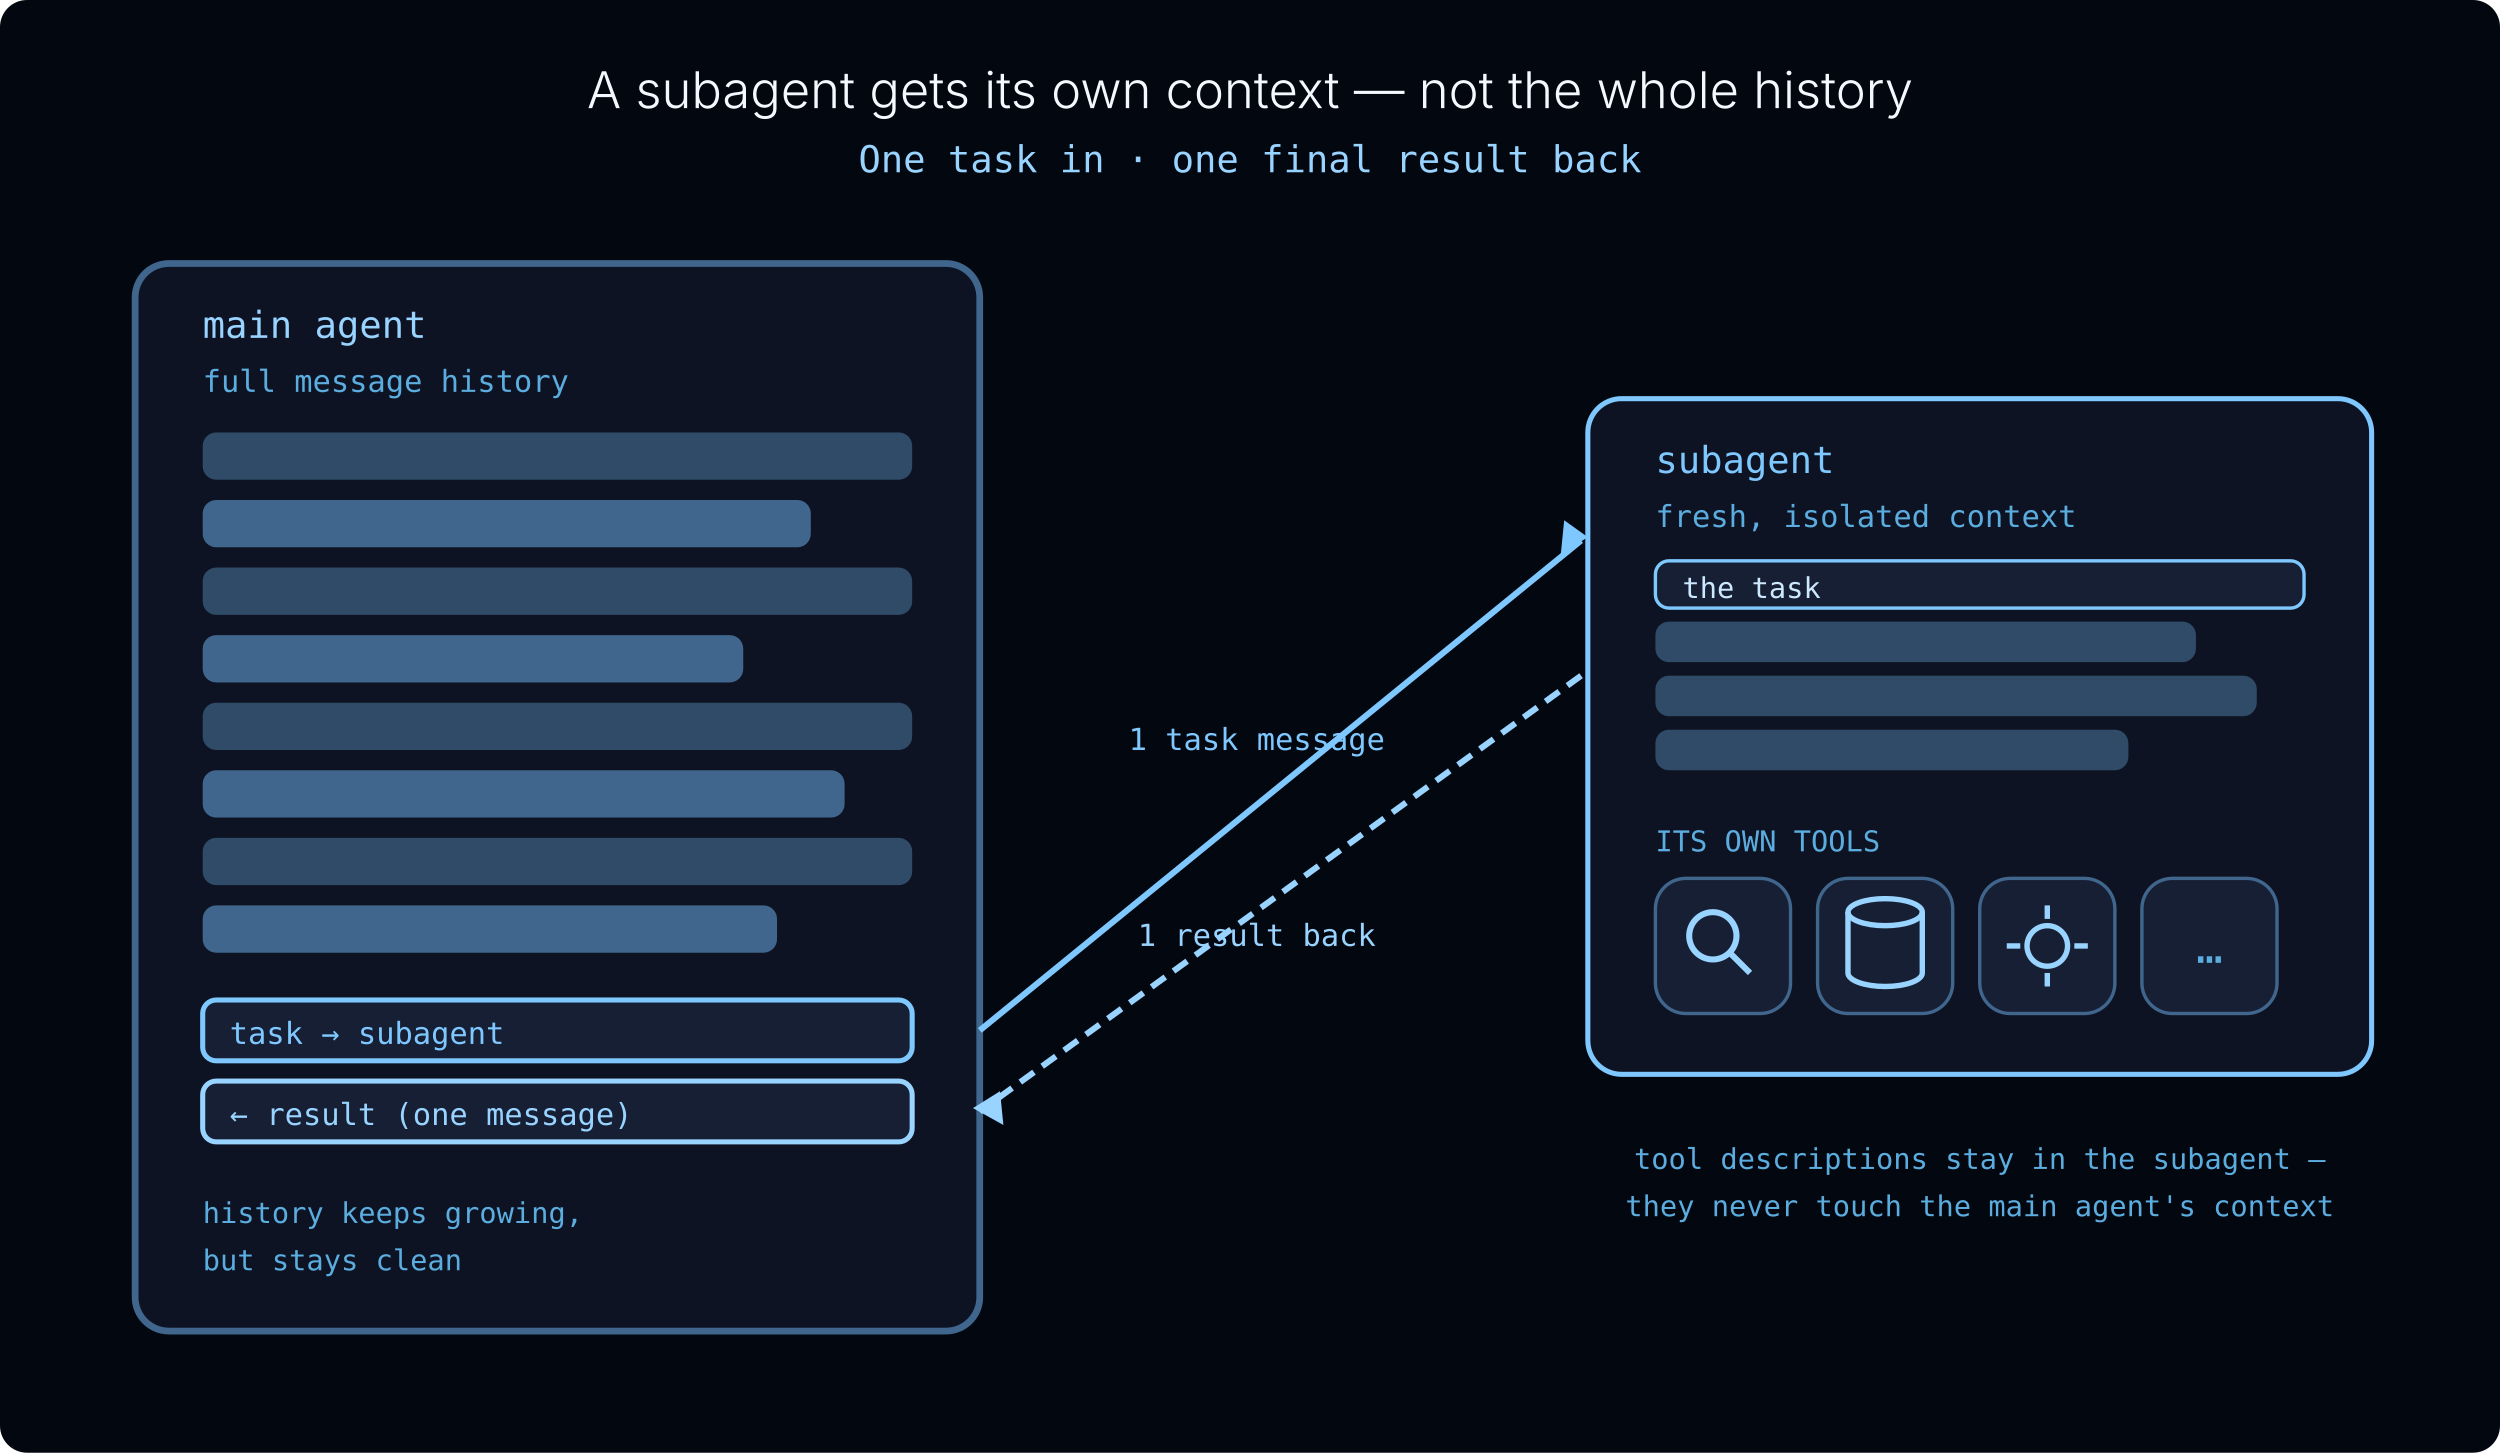
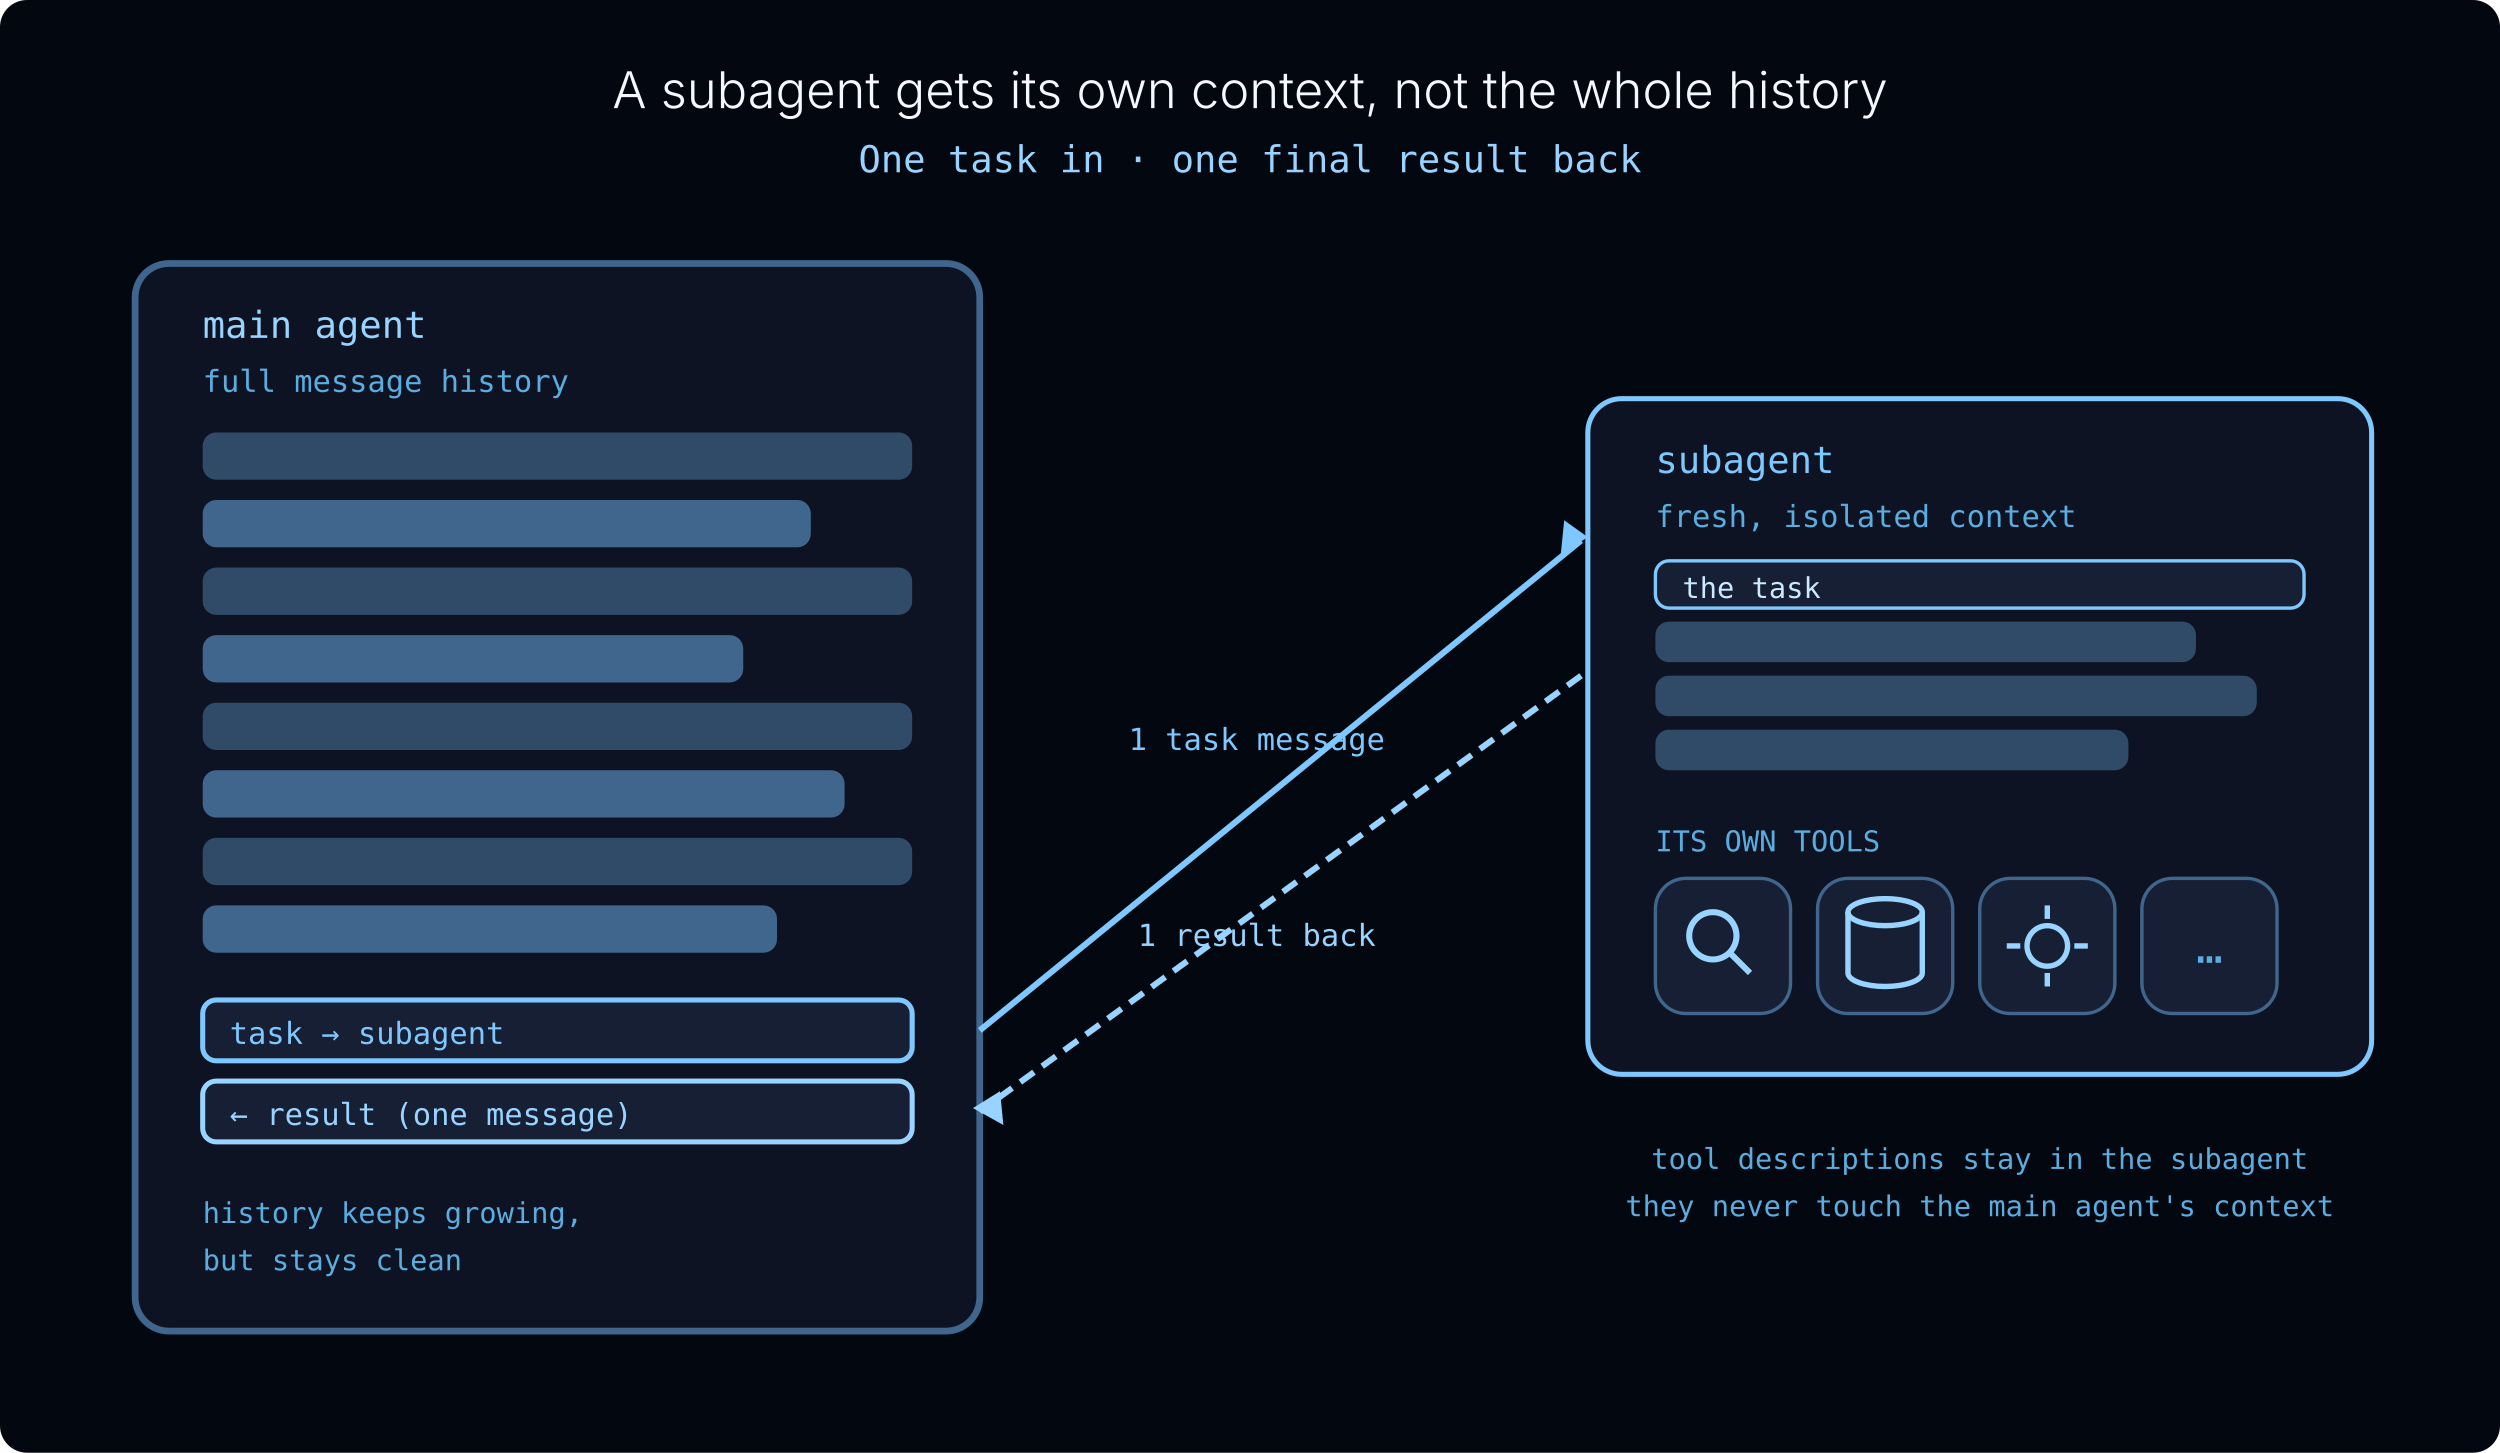
<svg xmlns="http://www.w3.org/2000/svg" width="740" height="430" font-family="'Inter', -apple-system, BlinkMacSystemFont, 'Segoe UI', sans-serif">
  <rect width="740" height="430" fill="#030710" rx="8" />
-   <text x="370" y="32" text-anchor="middle" font-size="15" font-weight="300" fill="#F2FAFF">A subagent gets its own context — not the whole history</text>
+   <text x="370" y="32" text-anchor="middle" font-size="15" font-weight="300" fill="#F2FAFF">A subagent gets its own context, not the whole history</text>
  <text x="370" y="51" text-anchor="middle" font-size="11" fill="#99D3FF" font-family="'IBM Plex Mono', ui-monospace, SFMono-Regular, Menlo, Consolas, monospace">One task in · one final result back</text>
  <rect x="40" y="78" width="250" height="316" rx="10" fill="#0D1322" stroke="#40668D" stroke-width="2" />
  <text x="60" y="100" font-size="11" fill="#99D3FF" font-family="'IBM Plex Mono', ui-monospace, SFMono-Regular, Menlo, Consolas, monospace">main agent</text>
  <text x="60" y="116" font-size="9" fill="#5BADDF" font-family="'IBM Plex Mono', ui-monospace, SFMono-Regular, Menlo, Consolas, monospace">full message history</text>
  <g>
    <rect x="60" y="128" width="210" height="14" rx="4" fill="#2F4B68" />
    <rect x="60" y="148" width="180" height="14" rx="4" fill="#40668D" />
    <rect x="60" y="168" width="210" height="14" rx="4" fill="#2F4B68" />
    <rect x="60" y="188" width="160" height="14" rx="4" fill="#40668D" />
    <rect x="60" y="208" width="210" height="14" rx="4" fill="#2F4B68" />
    <rect x="60" y="228" width="190" height="14" rx="4" fill="#40668D" />
    <rect x="60" y="248" width="210" height="14" rx="4" fill="#2F4B68" />
    <rect x="60" y="268" width="170" height="14" rx="4" fill="#40668D" />
  </g>
  <rect x="60" y="296" width="210" height="18" rx="4" fill="#161F34" stroke="#7FC8FF" stroke-width="1.5" />
  <text x="68" y="309" font-size="9" fill="#7FC8FF" font-family="'IBM Plex Mono', ui-monospace, SFMono-Regular, Menlo, Consolas, monospace">task → subagent</text>
  <rect x="60" y="320" width="210" height="18" rx="4" fill="#161F34" stroke="#99D3FF" stroke-width="1.5" />
  <text x="68" y="333" font-size="9" fill="#99D3FF" font-family="'IBM Plex Mono', ui-monospace, SFMono-Regular, Menlo, Consolas, monospace">← result (one message)</text>
  <text x="60" y="362" font-size="8.5" fill="#5BADDF" font-family="'IBM Plex Mono', ui-monospace, SFMono-Regular, Menlo, Consolas, monospace">history keeps growing,</text>
  <text x="60" y="376" font-size="8.5" fill="#5BADDF" font-family="'IBM Plex Mono', ui-monospace, SFMono-Regular, Menlo, Consolas, monospace">but stays clean</text>
  <line x1="290" y1="305" x2="468" y2="160" stroke="#7FC8FF" stroke-width="1.8" />
  <polygon points="463,154 470,159 462,164" fill="#7FC8FF" />
  <text x="372" y="222" text-anchor="middle" font-size="9" fill="#7FC8FF" font-family="'IBM Plex Mono', ui-monospace, SFMono-Regular, Menlo, Consolas, monospace">1 task message</text>
  <line x1="468" y1="200" x2="290" y2="329" stroke="#99D3FF" stroke-width="1.8" stroke-dasharray="5 3" />
  <polygon points="296,323 288,328 297,333" fill="#99D3FF" />
  <text x="372" y="280" text-anchor="middle" font-size="9" fill="#99D3FF" font-family="'IBM Plex Mono', ui-monospace, SFMono-Regular, Menlo, Consolas, monospace">1 result back</text>
  <rect x="470" y="118" width="232" height="200" rx="10" fill="#0D1322" stroke="#7FC8FF" stroke-width="1.5" />
  <text x="490" y="140" font-size="11" fill="#7FC8FF" font-family="'IBM Plex Mono', ui-monospace, SFMono-Regular, Menlo, Consolas, monospace">subagent</text>
  <text x="490" y="156" font-size="9" fill="#5BADDF" font-family="'IBM Plex Mono', ui-monospace, SFMono-Regular, Menlo, Consolas, monospace">fresh, isolated context</text>
  <rect x="490" y="166" width="192" height="14" rx="4" fill="#161F34" stroke="#7FC8FF" stroke-width="1" />
  <text x="498" y="177" font-size="8.5" fill="#CCE9FF" font-family="'IBM Plex Mono', ui-monospace, SFMono-Regular, Menlo, Consolas, monospace">the task</text>
  <rect x="490" y="184" width="160" height="12" rx="4" fill="#2F4B68" />
  <rect x="490" y="200" width="178" height="12" rx="4" fill="#2F4B68" />
  <rect x="490" y="216" width="140" height="12" rx="4" fill="#2F4B68" />
  <text x="490" y="252" font-size="8.5" fill="#5BADDF" font-family="'IBM Plex Mono', ui-monospace, SFMono-Regular, Menlo, Consolas, monospace">ITS OWN TOOLS</text>
  <rect x="490" y="260" width="40" height="40" rx="9" fill="#161F34" stroke="#40668D" stroke-width="1" />
  <circle cx="507" cy="277" r="7" fill="none" stroke="#99D3FF" stroke-width="1.8" />
  <line x1="512" y1="282" x2="518" y2="288" stroke="#99D3FF" stroke-width="1.8" />
  <rect x="538" y="260" width="40" height="40" rx="9" fill="#161F34" stroke="#40668D" stroke-width="1" />
  <ellipse cx="558" cy="270" rx="11" ry="4" fill="none" stroke="#99D3FF" stroke-width="1.6" />
  <path d="M 547,270 V 288 a 11,4 0 0 0 22,0 V 270" fill="none" stroke="#99D3FF" stroke-width="1.6" />
  <rect x="586" y="260" width="40" height="40" rx="9" fill="#161F34" stroke="#40668D" stroke-width="1" />
  <circle cx="606" cy="280" r="6" fill="none" stroke="#99D3FF" stroke-width="1.6" />
  <g stroke="#99D3FF" stroke-width="1.6">
    <line x1="606" y1="268" x2="606" y2="272" />
    <line x1="606" y1="288" x2="606" y2="292" />
    <line x1="594" y1="280" x2="598" y2="280" />
    <line x1="614" y1="280" x2="618" y2="280" />
  </g>
  <rect x="634" y="260" width="40" height="40" rx="9" fill="#161F34" stroke="#40668D" stroke-width="1" />
  <text x="654" y="285" text-anchor="middle" font-size="13" fill="#5BADDF" font-family="'IBM Plex Mono', ui-monospace, SFMono-Regular, Menlo, Consolas, monospace">…</text>
-   <text x="586" y="346" text-anchor="middle" font-size="8.5" fill="#5BADDF" font-family="'IBM Plex Mono', ui-monospace, SFMono-Regular, Menlo, Consolas, monospace">tool descriptions stay in the subagent —</text>
+   <text x="586" y="346" text-anchor="middle" font-size="8.5" fill="#5BADDF" font-family="'IBM Plex Mono', ui-monospace, SFMono-Regular, Menlo, Consolas, monospace">tool descriptions stay in the subagent</text>
  <text x="586" y="360" text-anchor="middle" font-size="8.5" fill="#5BADDF" font-family="'IBM Plex Mono', ui-monospace, SFMono-Regular, Menlo, Consolas, monospace">they never touch the main agent's context</text>
</svg>
